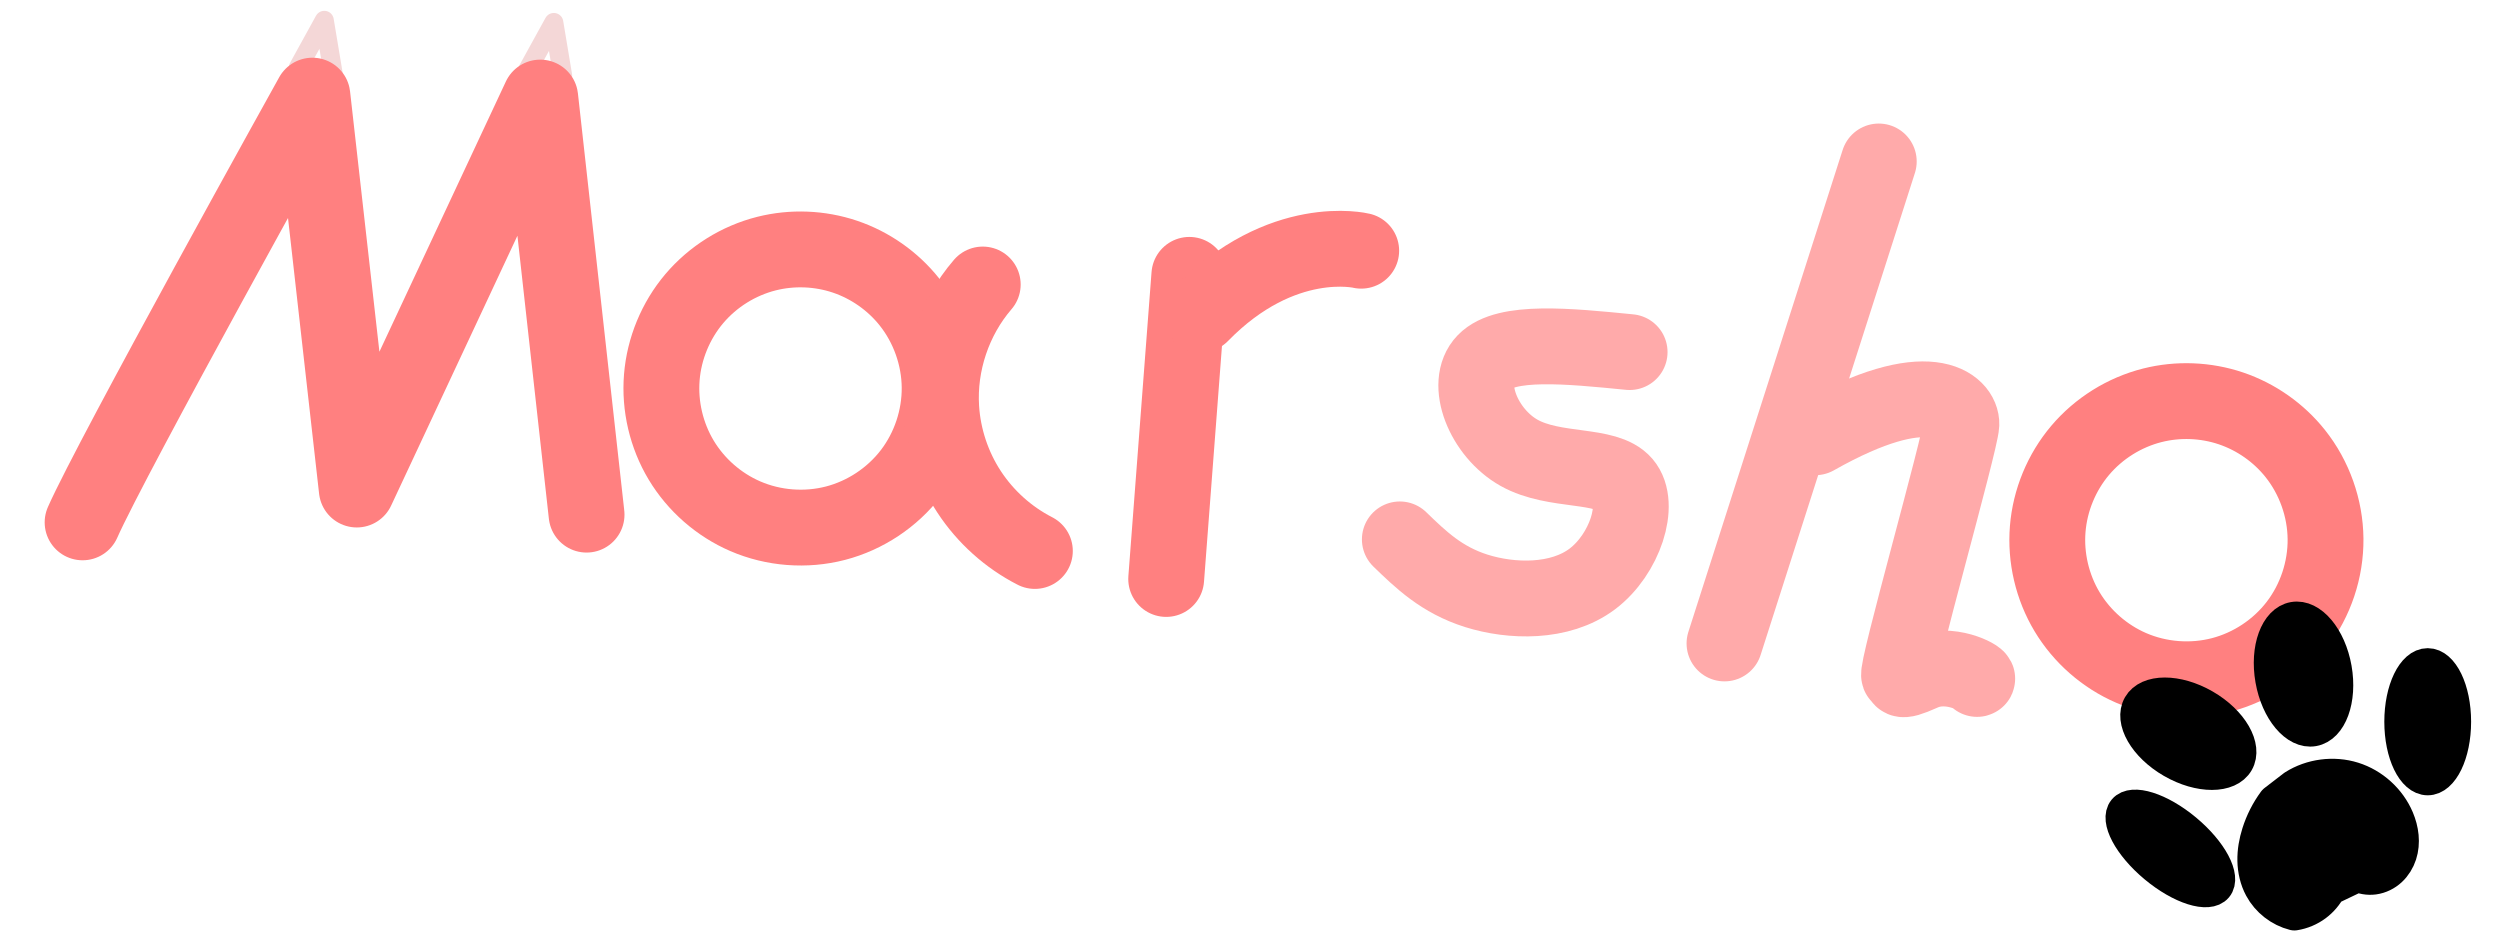
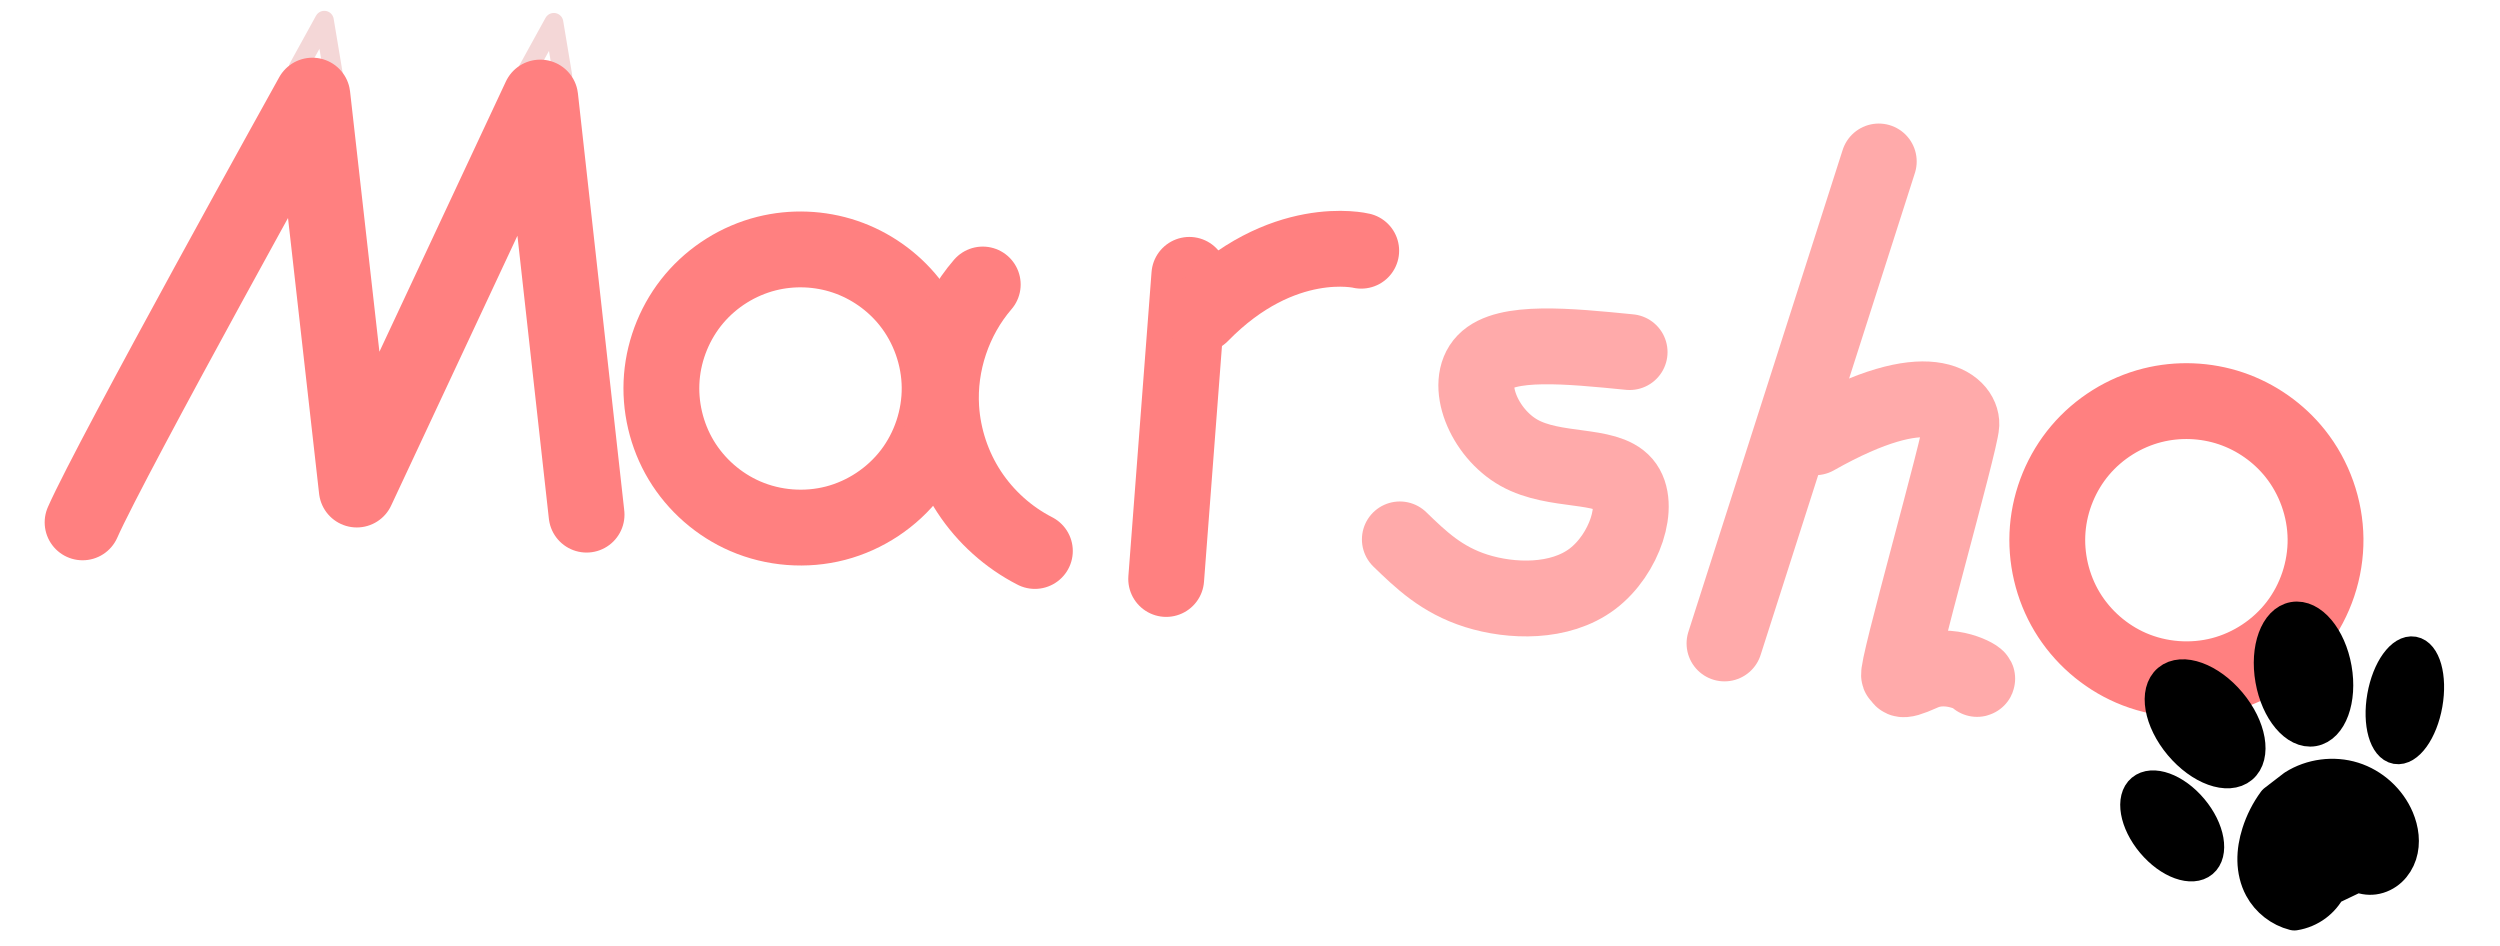
<svg xmlns="http://www.w3.org/2000/svg" width="820" height="310" viewBox="0 0 820 310" version="1.1" id="svg1">
  <defs id="defs1">
    <linearGradient id="swatch36">
      <stop style="stop-color:#ffaaaa;stop-opacity:1;" offset="0" id="stop37" />
    </linearGradient>
  </defs>
  <g id="layer1">
    <path style="fill:none;stroke:#f4d7d7;stroke-width:6.219;stroke-linecap:round;stroke-linejoin:round;stroke-dasharray:none" d="M 97.863,22.114 106.373,6.663 109.284,24.13" id="path26" />
    <path style="fill:none;stroke:#f4d7d7;stroke-width:6.219;stroke-linecap:round;stroke-linejoin:round;stroke-dasharray:none" d="M 173.146,22.812 181.655,7.361 184.566,24.827" id="path26-0" />
    <path style="fill:none;stroke:#ff8080;stroke-width:24.874;stroke-linecap:round;stroke-linejoin:round;stroke-dasharray:none" d="M 27.088,171.335 C 36.589,149.801 102.458,31.364 102.458,31.364 l 14.567,129.205 60.169,-128.571 15.201,136.805" id="path15" />
    <path style="fill:none;stroke:#ff8080;stroke-width:20;stroke-linecap:round;stroke-linejoin:round;stroke-dasharray:none" d="m 272.958,137.497 c 5.049,6.344 7.905,14.4 7.981,22.507 0.076,8.107 -2.63,16.215 -7.559,22.652 -4.929,6.437 -12.051,11.163 -19.898,13.204 -7.847,2.041 -16.369,1.383 -23.81,-1.837 -6.977,-3.019 -12.97,-8.267 -16.884,-14.784 -3.914,-6.517 -5.731,-14.273 -5.118,-21.851 0.613,-7.578 3.652,-14.941 8.563,-20.744 4.911,-5.804 11.669,-10.02 19.041,-11.879 6.794,-1.713 14.079,-1.426 20.717,0.817 6.638,2.243 12.605,6.432 16.968,11.915 z" id="path17" transform="matrix(1.243706,0,0,1.243706,-41.2054,-71.9886)" />
    <path style="fill:none;stroke:#ff8080;stroke-width:20;stroke-linecap:round;stroke-linejoin:round;stroke-dasharray:none" d="m 272.958,137.497 c 5.049,6.344 7.905,14.4 7.981,22.507 0.076,8.107 -2.63,16.215 -7.559,22.652 -4.929,6.437 -12.051,11.163 -19.898,13.204 -7.847,2.041 -16.369,1.383 -23.81,-1.837 -6.977,-3.019 -12.97,-8.267 -16.884,-14.784 -3.914,-6.517 -5.731,-14.273 -5.118,-21.851 0.613,-7.578 3.652,-14.941 8.563,-20.744 4.911,-5.804 11.669,-10.02 19.041,-11.879 6.794,-1.713 14.079,-1.426 20.717,0.817 6.638,2.243 12.605,6.432 16.968,11.915 z" id="path17-9" transform="matrix(1.243706,0,0,1.243706,413.3707,-22.23525)" />
    <path style="fill:none;stroke:#ff8080;stroke-width:20;stroke-linecap:round;stroke-linejoin:round;stroke-dasharray:none" d="m 285.943,130.113 c -7.669,8.904 -11.687,20.863 -10.949,32.592 0.493,7.84 3.058,15.54 7.364,22.11 4.306,6.57 10.343,11.994 17.335,15.575" id="path19" transform="matrix(1.243706,0,0,1.243706,-33.28845,-68.50514)" />
    <path style="fill:none;stroke:#ff8080;stroke-width:24.874;stroke-linecap:round;stroke-linejoin:round;stroke-dasharray:none" d="m 390.11,90.151 -7.6,99.754" id="path21" />
    <path style="fill:none;stroke:#ff8080;stroke-width:24.874;stroke-linecap:round;stroke-linejoin:round;stroke-dasharray:none" d="M 393.91,103.134 C 420.511,75.9 446.479,82.234 446.479,82.234" id="path22" />
    <path style="fill:none;stroke:#ffaaaa;stroke-width:20;stroke-linecap:round;stroke-linejoin:round;stroke-dasharray:none" d="m 461.125,128.331 c -16.296,-1.613 -32.592,-3.225 -38.151,2.504 -5.559,5.729 -0.382,18.8 8.997,24.062 9.379,5.262 22.959,2.716 27.584,8.106 4.626,5.39 0.297,18.715 -8.275,25.165 -8.572,6.45 -21.388,6.026 -30.555,3.14 -9.167,-2.886 -14.683,-8.233 -20.2,-13.58" id="path23" transform="matrix(1.243706,0,0,1.243706,-38.98866,-44.12092)" />
    <path style="fill:none;stroke:#ffaaaa;stroke-width:24.874;stroke-linecap:round;stroke-linejoin:round;stroke-dasharray:none" d="M 616.239,52.962 565.632,211.053" id="path24" />
    <path style="fill:none;stroke:#ffaaaa;stroke-width:24.874;stroke-linecap:round;stroke-linejoin:round;stroke-dasharray:none" d="m 595.414,143.427 c 37.619,-21.273 48.144,-10.077 47.92,-4.255 -0.224,5.822 -21.945,82.181 -20.377,82.404 1.567,0.224 -1.344,3.135 7.613,-0.896 8.957,-4.031 18.81,1.791 17.914,2.015" id="path25" />
-     <ellipse style="fill:#000000;stroke:#000000;stroke-width:9.95;stroke-linecap:round;stroke-linejoin:round;stroke-dasharray:none;stroke-opacity:1" id="path45" cx="796.29" cy="236.728" rx="9.259" ry="19.158" />
-     <ellipse style="fill:#000000;stroke:#000000;stroke-width:9.95;stroke-linecap:round;stroke-linejoin:round;stroke-dasharray:none;stroke-opacity:1" id="path46" cx="241.873" cy="725.059" rx="8.214" ry="20.067" transform="rotate(-50.2)" />
-     <ellipse style="fill:#000000;stroke:#000000;stroke-width:9.95;stroke-linecap:round;stroke-linejoin:round;stroke-dasharray:none;stroke-opacity:1" id="path47" cx="150.467" cy="741.942" rx="11.014" ry="19.001" transform="rotate(-60)" />
+     <ellipse style="fill:#000000;stroke:#000000;stroke-width:8.726;stroke-linecap:round;stroke-linejoin:round;stroke-dasharray:none;stroke-opacity:1" id="path45" cx="816.692" cy="89.234" rx="8.12" ry="16.802" transform="rotate(10)" />
+     <ellipse style="fill:#000000;stroke:#000000;stroke-width:9.95;stroke-linecap:round;stroke-linejoin:round;stroke-dasharray:none;stroke-opacity:1" id="path47" cx="401.454" cy="646.78" rx="11.014" ry="19.001" transform="rotate(-40)" />
    <ellipse style="fill:#000000;stroke:#000000;stroke-width:9.95;stroke-linecap:round;stroke-linejoin:round;stroke-dasharray:none;stroke-opacity:1" id="path47-4" cx="705.683" cy="348.942" rx="11.014" ry="19.001" transform="rotate(-10)" />
+     <ellipse style="fill:#000000;stroke:#000000;stroke-width:8.56;stroke-linecap:round;stroke-linejoin:round;stroke-dasharray:none;stroke-opacity:1" id="path47-4-3" cx="371.663" cy="665.495" rx="9.476" ry="16.347" transform="rotate(-40)" />
    <path style="fill:#000000;stroke:#000000;stroke-width:8;stroke-linecap:round;stroke-linejoin:round;stroke-dasharray:none;stroke-opacity:1" d="m 636.43,289.918 c -3.042,-0.765 -5.725,-2.858 -7.209,-5.622 -0.969,-1.805 -1.433,-3.859 -1.477,-5.908 -0.043,-2.048 0.324,-4.092 0.943,-6.046 0.788,-2.489 1.986,-4.847 3.53,-6.952 l 4.283,-3.294 c 3.794,-2.4 8.654,-3.036 12.938,-1.695 4.284,1.341 7.913,4.636 9.662,8.771 1.03,2.437 1.415,5.23 0.596,7.746 -0.41,1.258 -1.119,2.425 -2.091,3.323 -0.972,0.897 -2.21,1.516 -3.521,1.692 -1.208,0.162 -2.465,-0.057 -3.548,-0.617 l -6.499,3.109 c -0.724,1.397 -1.77,2.627 -3.033,3.566 -1.341,0.997 -2.925,1.664 -4.575,1.927 z" id="path48" transform="matrix(1.473767,0,0,1.473767,-185.3907,-127.9773)" />
  </g>
</svg>
